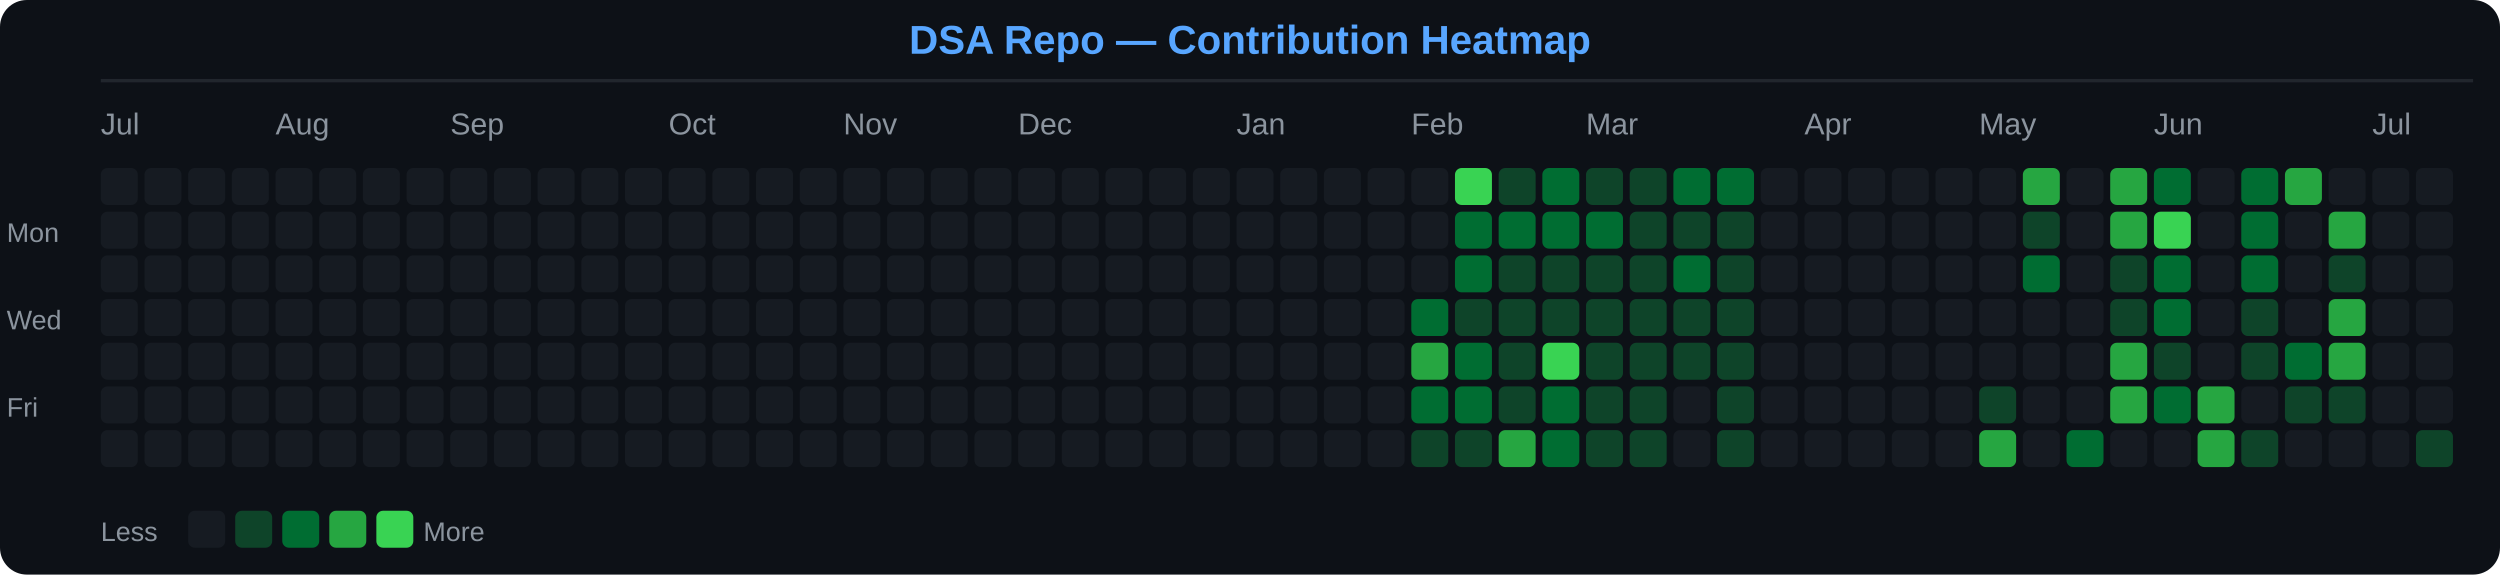
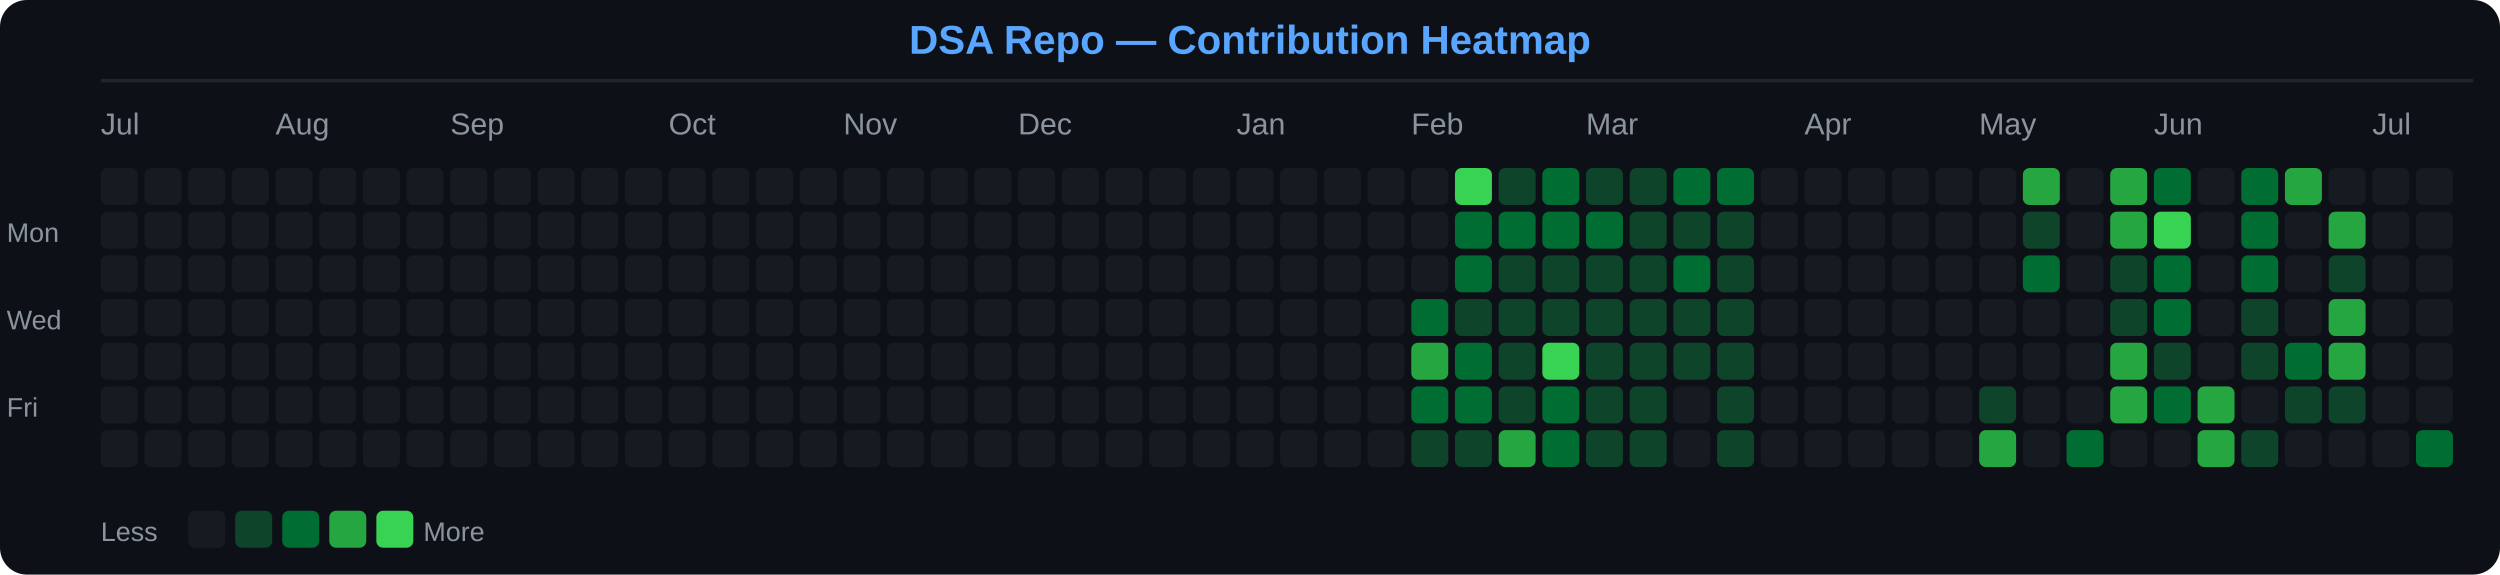
<svg xmlns="http://www.w3.org/2000/svg" width="744" height="171" viewBox="0 0 744 171">
  <rect width="744" height="171" fill="#0d1117" rx="8" />
  <text x="372" y="16" fill="#58a6ff" font-family="Arial,sans-serif" font-size="12" text-anchor="middle" font-weight="bold">DSA Repo — Contribution Heatmap</text>
  <line x1="30" y1="24" x2="736" y2="24" stroke="#21262d" stroke-width="1" />
  <text x="2" y="72" fill="#8b949e" font-family="Arial,sans-serif" font-size="8">Mon</text>
  <text x="2" y="98" fill="#8b949e" font-family="Arial,sans-serif" font-size="8">Wed</text>
  <text x="2" y="124" fill="#8b949e" font-family="Arial,sans-serif" font-size="8">Fri</text>
  <text x="30" y="40" fill="#8b949e" font-family="Arial,sans-serif" font-size="9">Jul</text>
  <rect x="30" y="50" width="11" height="11" rx="2" fill="#161b22" />
  <rect x="30" y="63" width="11" height="11" rx="2" fill="#161b22" />
  <rect x="30" y="76" width="11" height="11" rx="2" fill="#161b22" />
  <rect x="30" y="89" width="11" height="11" rx="2" fill="#161b22" />
  <rect x="30" y="102" width="11" height="11" rx="2" fill="#161b22" />
  <rect x="30" y="115" width="11" height="11" rx="2" fill="#161b22" />
  <rect x="30" y="128" width="11" height="11" rx="2" fill="#161b22" />
  <rect x="43" y="50" width="11" height="11" rx="2" fill="#161b22" />
  <rect x="43" y="63" width="11" height="11" rx="2" fill="#161b22" />
  <rect x="43" y="76" width="11" height="11" rx="2" fill="#161b22" />
  <rect x="43" y="89" width="11" height="11" rx="2" fill="#161b22" />
  <rect x="43" y="102" width="11" height="11" rx="2" fill="#161b22" />
  <rect x="43" y="115" width="11" height="11" rx="2" fill="#161b22" />
  <rect x="43" y="128" width="11" height="11" rx="2" fill="#161b22" />
  <rect x="56" y="50" width="11" height="11" rx="2" fill="#161b22" />
  <rect x="56" y="63" width="11" height="11" rx="2" fill="#161b22" />
  <rect x="56" y="76" width="11" height="11" rx="2" fill="#161b22" />
  <rect x="56" y="89" width="11" height="11" rx="2" fill="#161b22" />
  <rect x="56" y="102" width="11" height="11" rx="2" fill="#161b22" />
  <rect x="56" y="115" width="11" height="11" rx="2" fill="#161b22" />
  <rect x="56" y="128" width="11" height="11" rx="2" fill="#161b22" />
  <rect x="69" y="50" width="11" height="11" rx="2" fill="#161b22" />
  <rect x="69" y="63" width="11" height="11" rx="2" fill="#161b22" />
  <rect x="69" y="76" width="11" height="11" rx="2" fill="#161b22" />
  <rect x="69" y="89" width="11" height="11" rx="2" fill="#161b22" />
  <rect x="69" y="102" width="11" height="11" rx="2" fill="#161b22" />
  <rect x="69" y="115" width="11" height="11" rx="2" fill="#161b22" />
  <rect x="69" y="128" width="11" height="11" rx="2" fill="#161b22" />
  <text x="82" y="40" fill="#8b949e" font-family="Arial,sans-serif" font-size="9">Aug</text>
  <rect x="82" y="50" width="11" height="11" rx="2" fill="#161b22" />
  <rect x="82" y="63" width="11" height="11" rx="2" fill="#161b22" />
  <rect x="82" y="76" width="11" height="11" rx="2" fill="#161b22" />
  <rect x="82" y="89" width="11" height="11" rx="2" fill="#161b22" />
  <rect x="82" y="102" width="11" height="11" rx="2" fill="#161b22" />
  <rect x="82" y="115" width="11" height="11" rx="2" fill="#161b22" />
  <rect x="82" y="128" width="11" height="11" rx="2" fill="#161b22" />
  <rect x="95" y="50" width="11" height="11" rx="2" fill="#161b22" />
  <rect x="95" y="63" width="11" height="11" rx="2" fill="#161b22" />
  <rect x="95" y="76" width="11" height="11" rx="2" fill="#161b22" />
  <rect x="95" y="89" width="11" height="11" rx="2" fill="#161b22" />
  <rect x="95" y="102" width="11" height="11" rx="2" fill="#161b22" />
  <rect x="95" y="115" width="11" height="11" rx="2" fill="#161b22" />
  <rect x="95" y="128" width="11" height="11" rx="2" fill="#161b22" />
  <rect x="108" y="50" width="11" height="11" rx="2" fill="#161b22" />
  <rect x="108" y="63" width="11" height="11" rx="2" fill="#161b22" />
  <rect x="108" y="76" width="11" height="11" rx="2" fill="#161b22" />
  <rect x="108" y="89" width="11" height="11" rx="2" fill="#161b22" />
  <rect x="108" y="102" width="11" height="11" rx="2" fill="#161b22" />
  <rect x="108" y="115" width="11" height="11" rx="2" fill="#161b22" />
  <rect x="108" y="128" width="11" height="11" rx="2" fill="#161b22" />
  <rect x="121" y="50" width="11" height="11" rx="2" fill="#161b22" />
  <rect x="121" y="63" width="11" height="11" rx="2" fill="#161b22" />
  <rect x="121" y="76" width="11" height="11" rx="2" fill="#161b22" />
  <rect x="121" y="89" width="11" height="11" rx="2" fill="#161b22" />
  <rect x="121" y="102" width="11" height="11" rx="2" fill="#161b22" />
  <rect x="121" y="115" width="11" height="11" rx="2" fill="#161b22" />
  <rect x="121" y="128" width="11" height="11" rx="2" fill="#161b22" />
  <text x="134" y="40" fill="#8b949e" font-family="Arial,sans-serif" font-size="9">Sep</text>
  <rect x="134" y="50" width="11" height="11" rx="2" fill="#161b22" />
  <rect x="134" y="63" width="11" height="11" rx="2" fill="#161b22" />
  <rect x="134" y="76" width="11" height="11" rx="2" fill="#161b22" />
  <rect x="134" y="89" width="11" height="11" rx="2" fill="#161b22" />
  <rect x="134" y="102" width="11" height="11" rx="2" fill="#161b22" />
  <rect x="134" y="115" width="11" height="11" rx="2" fill="#161b22" />
  <rect x="134" y="128" width="11" height="11" rx="2" fill="#161b22" />
  <rect x="147" y="50" width="11" height="11" rx="2" fill="#161b22" />
  <rect x="147" y="63" width="11" height="11" rx="2" fill="#161b22" />
  <rect x="147" y="76" width="11" height="11" rx="2" fill="#161b22" />
  <rect x="147" y="89" width="11" height="11" rx="2" fill="#161b22" />
  <rect x="147" y="102" width="11" height="11" rx="2" fill="#161b22" />
  <rect x="147" y="115" width="11" height="11" rx="2" fill="#161b22" />
  <rect x="147" y="128" width="11" height="11" rx="2" fill="#161b22" />
  <rect x="160" y="50" width="11" height="11" rx="2" fill="#161b22" />
  <rect x="160" y="63" width="11" height="11" rx="2" fill="#161b22" />
  <rect x="160" y="76" width="11" height="11" rx="2" fill="#161b22" />
  <rect x="160" y="89" width="11" height="11" rx="2" fill="#161b22" />
  <rect x="160" y="102" width="11" height="11" rx="2" fill="#161b22" />
  <rect x="160" y="115" width="11" height="11" rx="2" fill="#161b22" />
  <rect x="160" y="128" width="11" height="11" rx="2" fill="#161b22" />
  <rect x="173" y="50" width="11" height="11" rx="2" fill="#161b22" />
  <rect x="173" y="63" width="11" height="11" rx="2" fill="#161b22" />
  <rect x="173" y="76" width="11" height="11" rx="2" fill="#161b22" />
  <rect x="173" y="89" width="11" height="11" rx="2" fill="#161b22" />
  <rect x="173" y="102" width="11" height="11" rx="2" fill="#161b22" />
  <rect x="173" y="115" width="11" height="11" rx="2" fill="#161b22" />
  <rect x="173" y="128" width="11" height="11" rx="2" fill="#161b22" />
  <rect x="186" y="50" width="11" height="11" rx="2" fill="#161b22" />
  <rect x="186" y="63" width="11" height="11" rx="2" fill="#161b22" />
  <rect x="186" y="76" width="11" height="11" rx="2" fill="#161b22" />
  <rect x="186" y="89" width="11" height="11" rx="2" fill="#161b22" />
  <rect x="186" y="102" width="11" height="11" rx="2" fill="#161b22" />
  <rect x="186" y="115" width="11" height="11" rx="2" fill="#161b22" />
  <rect x="186" y="128" width="11" height="11" rx="2" fill="#161b22" />
  <text x="199" y="40" fill="#8b949e" font-family="Arial,sans-serif" font-size="9">Oct</text>
  <rect x="199" y="50" width="11" height="11" rx="2" fill="#161b22" />
  <rect x="199" y="63" width="11" height="11" rx="2" fill="#161b22" />
  <rect x="199" y="76" width="11" height="11" rx="2" fill="#161b22" />
  <rect x="199" y="89" width="11" height="11" rx="2" fill="#161b22" />
  <rect x="199" y="102" width="11" height="11" rx="2" fill="#161b22" />
  <rect x="199" y="115" width="11" height="11" rx="2" fill="#161b22" />
  <rect x="199" y="128" width="11" height="11" rx="2" fill="#161b22" />
  <rect x="212" y="50" width="11" height="11" rx="2" fill="#161b22" />
  <rect x="212" y="63" width="11" height="11" rx="2" fill="#161b22" />
  <rect x="212" y="76" width="11" height="11" rx="2" fill="#161b22" />
  <rect x="212" y="89" width="11" height="11" rx="2" fill="#161b22" />
  <rect x="212" y="102" width="11" height="11" rx="2" fill="#161b22" />
  <rect x="212" y="115" width="11" height="11" rx="2" fill="#161b22" />
  <rect x="212" y="128" width="11" height="11" rx="2" fill="#161b22" />
  <rect x="225" y="50" width="11" height="11" rx="2" fill="#161b22" />
  <rect x="225" y="63" width="11" height="11" rx="2" fill="#161b22" />
  <rect x="225" y="76" width="11" height="11" rx="2" fill="#161b22" />
  <rect x="225" y="89" width="11" height="11" rx="2" fill="#161b22" />
  <rect x="225" y="102" width="11" height="11" rx="2" fill="#161b22" />
  <rect x="225" y="115" width="11" height="11" rx="2" fill="#161b22" />
  <rect x="225" y="128" width="11" height="11" rx="2" fill="#161b22" />
  <rect x="238" y="50" width="11" height="11" rx="2" fill="#161b22" />
  <rect x="238" y="63" width="11" height="11" rx="2" fill="#161b22" />
  <rect x="238" y="76" width="11" height="11" rx="2" fill="#161b22" />
  <rect x="238" y="89" width="11" height="11" rx="2" fill="#161b22" />
  <rect x="238" y="102" width="11" height="11" rx="2" fill="#161b22" />
  <rect x="238" y="115" width="11" height="11" rx="2" fill="#161b22" />
  <rect x="238" y="128" width="11" height="11" rx="2" fill="#161b22" />
  <text x="251" y="40" fill="#8b949e" font-family="Arial,sans-serif" font-size="9">Nov</text>
  <rect x="251" y="50" width="11" height="11" rx="2" fill="#161b22" />
  <rect x="251" y="63" width="11" height="11" rx="2" fill="#161b22" />
  <rect x="251" y="76" width="11" height="11" rx="2" fill="#161b22" />
  <rect x="251" y="89" width="11" height="11" rx="2" fill="#161b22" />
  <rect x="251" y="102" width="11" height="11" rx="2" fill="#161b22" />
  <rect x="251" y="115" width="11" height="11" rx="2" fill="#161b22" />
  <rect x="251" y="128" width="11" height="11" rx="2" fill="#161b22" />
  <rect x="264" y="50" width="11" height="11" rx="2" fill="#161b22" />
  <rect x="264" y="63" width="11" height="11" rx="2" fill="#161b22" />
  <rect x="264" y="76" width="11" height="11" rx="2" fill="#161b22" />
  <rect x="264" y="89" width="11" height="11" rx="2" fill="#161b22" />
  <rect x="264" y="102" width="11" height="11" rx="2" fill="#161b22" />
  <rect x="264" y="115" width="11" height="11" rx="2" fill="#161b22" />
  <rect x="264" y="128" width="11" height="11" rx="2" fill="#161b22" />
  <rect x="277" y="50" width="11" height="11" rx="2" fill="#161b22" />
  <rect x="277" y="63" width="11" height="11" rx="2" fill="#161b22" />
  <rect x="277" y="76" width="11" height="11" rx="2" fill="#161b22" />
  <rect x="277" y="89" width="11" height="11" rx="2" fill="#161b22" />
  <rect x="277" y="102" width="11" height="11" rx="2" fill="#161b22" />
  <rect x="277" y="115" width="11" height="11" rx="2" fill="#161b22" />
  <rect x="277" y="128" width="11" height="11" rx="2" fill="#161b22" />
  <rect x="290" y="50" width="11" height="11" rx="2" fill="#161b22" />
  <rect x="290" y="63" width="11" height="11" rx="2" fill="#161b22" />
  <rect x="290" y="76" width="11" height="11" rx="2" fill="#161b22" />
  <rect x="290" y="89" width="11" height="11" rx="2" fill="#161b22" />
  <rect x="290" y="102" width="11" height="11" rx="2" fill="#161b22" />
  <rect x="290" y="115" width="11" height="11" rx="2" fill="#161b22" />
  <rect x="290" y="128" width="11" height="11" rx="2" fill="#161b22" />
  <text x="303" y="40" fill="#8b949e" font-family="Arial,sans-serif" font-size="9">Dec</text>
  <rect x="303" y="50" width="11" height="11" rx="2" fill="#161b22" />
  <rect x="303" y="63" width="11" height="11" rx="2" fill="#161b22" />
  <rect x="303" y="76" width="11" height="11" rx="2" fill="#161b22" />
  <rect x="303" y="89" width="11" height="11" rx="2" fill="#161b22" />
  <rect x="303" y="102" width="11" height="11" rx="2" fill="#161b22" />
  <rect x="303" y="115" width="11" height="11" rx="2" fill="#161b22" />
  <rect x="303" y="128" width="11" height="11" rx="2" fill="#161b22" />
  <rect x="316" y="50" width="11" height="11" rx="2" fill="#161b22" />
  <rect x="316" y="63" width="11" height="11" rx="2" fill="#161b22" />
  <rect x="316" y="76" width="11" height="11" rx="2" fill="#161b22" />
  <rect x="316" y="89" width="11" height="11" rx="2" fill="#161b22" />
  <rect x="316" y="102" width="11" height="11" rx="2" fill="#161b22" />
  <rect x="316" y="115" width="11" height="11" rx="2" fill="#161b22" />
  <rect x="316" y="128" width="11" height="11" rx="2" fill="#161b22" />
  <rect x="329" y="50" width="11" height="11" rx="2" fill="#161b22" />
  <rect x="329" y="63" width="11" height="11" rx="2" fill="#161b22" />
  <rect x="329" y="76" width="11" height="11" rx="2" fill="#161b22" />
  <rect x="329" y="89" width="11" height="11" rx="2" fill="#161b22" />
  <rect x="329" y="102" width="11" height="11" rx="2" fill="#161b22" />
  <rect x="329" y="115" width="11" height="11" rx="2" fill="#161b22" />
  <rect x="329" y="128" width="11" height="11" rx="2" fill="#161b22" />
  <rect x="342" y="50" width="11" height="11" rx="2" fill="#161b22" />
  <rect x="342" y="63" width="11" height="11" rx="2" fill="#161b22" />
  <rect x="342" y="76" width="11" height="11" rx="2" fill="#161b22" />
  <rect x="342" y="89" width="11" height="11" rx="2" fill="#161b22" />
  <rect x="342" y="102" width="11" height="11" rx="2" fill="#161b22" />
  <rect x="342" y="115" width="11" height="11" rx="2" fill="#161b22" />
  <rect x="342" y="128" width="11" height="11" rx="2" fill="#161b22" />
  <rect x="355" y="50" width="11" height="11" rx="2" fill="#161b22" />
  <rect x="355" y="63" width="11" height="11" rx="2" fill="#161b22" />
  <rect x="355" y="76" width="11" height="11" rx="2" fill="#161b22" />
  <rect x="355" y="89" width="11" height="11" rx="2" fill="#161b22" />
  <rect x="355" y="102" width="11" height="11" rx="2" fill="#161b22" />
  <rect x="355" y="115" width="11" height="11" rx="2" fill="#161b22" />
  <rect x="355" y="128" width="11" height="11" rx="2" fill="#161b22" />
  <text x="368" y="40" fill="#8b949e" font-family="Arial,sans-serif" font-size="9">Jan</text>
  <rect x="368" y="50" width="11" height="11" rx="2" fill="#161b22" />
  <rect x="368" y="63" width="11" height="11" rx="2" fill="#161b22" />
  <rect x="368" y="76" width="11" height="11" rx="2" fill="#161b22" />
  <rect x="368" y="89" width="11" height="11" rx="2" fill="#161b22" />
  <rect x="368" y="102" width="11" height="11" rx="2" fill="#161b22" />
  <rect x="368" y="115" width="11" height="11" rx="2" fill="#161b22" />
  <rect x="368" y="128" width="11" height="11" rx="2" fill="#161b22" />
  <rect x="381" y="50" width="11" height="11" rx="2" fill="#161b22" />
  <rect x="381" y="63" width="11" height="11" rx="2" fill="#161b22" />
  <rect x="381" y="76" width="11" height="11" rx="2" fill="#161b22" />
  <rect x="381" y="89" width="11" height="11" rx="2" fill="#161b22" />
  <rect x="381" y="102" width="11" height="11" rx="2" fill="#161b22" />
  <rect x="381" y="115" width="11" height="11" rx="2" fill="#161b22" />
  <rect x="381" y="128" width="11" height="11" rx="2" fill="#161b22" />
  <rect x="394" y="50" width="11" height="11" rx="2" fill="#161b22" />
  <rect x="394" y="63" width="11" height="11" rx="2" fill="#161b22" />
  <rect x="394" y="76" width="11" height="11" rx="2" fill="#161b22" />
  <rect x="394" y="89" width="11" height="11" rx="2" fill="#161b22" />
  <rect x="394" y="102" width="11" height="11" rx="2" fill="#161b22" />
  <rect x="394" y="115" width="11" height="11" rx="2" fill="#161b22" />
  <rect x="394" y="128" width="11" height="11" rx="2" fill="#161b22" />
  <rect x="407" y="50" width="11" height="11" rx="2" fill="#161b22" />
  <rect x="407" y="63" width="11" height="11" rx="2" fill="#161b22" />
  <rect x="407" y="76" width="11" height="11" rx="2" fill="#161b22" />
  <rect x="407" y="89" width="11" height="11" rx="2" fill="#161b22" />
  <rect x="407" y="102" width="11" height="11" rx="2" fill="#161b22" />
  <rect x="407" y="115" width="11" height="11" rx="2" fill="#161b22" />
  <rect x="407" y="128" width="11" height="11" rx="2" fill="#161b22" />
  <text x="420" y="40" fill="#8b949e" font-family="Arial,sans-serif" font-size="9">Feb</text>
  <rect x="420" y="50" width="11" height="11" rx="2" fill="#161b22" />
  <rect x="420" y="63" width="11" height="11" rx="2" fill="#161b22" />
  <rect x="420" y="76" width="11" height="11" rx="2" fill="#161b22" />
  <rect x="420" y="89" width="11" height="11" rx="2" fill="#006d32" />
  <rect x="420" y="102" width="11" height="11" rx="2" fill="#26a641" />
  <rect x="420" y="115" width="11" height="11" rx="2" fill="#006d32" />
  <rect x="420" y="128" width="11" height="11" rx="2" fill="#0e4429" />
  <rect x="433" y="50" width="11" height="11" rx="2" fill="#39d353" />
  <rect x="433" y="63" width="11" height="11" rx="2" fill="#006d32" />
  <rect x="433" y="76" width="11" height="11" rx="2" fill="#006d32" />
  <rect x="433" y="89" width="11" height="11" rx="2" fill="#0e4429" />
  <rect x="433" y="102" width="11" height="11" rx="2" fill="#006d32" />
  <rect x="433" y="115" width="11" height="11" rx="2" fill="#006d32" />
  <rect x="433" y="128" width="11" height="11" rx="2" fill="#0e4429" />
  <rect x="446" y="50" width="11" height="11" rx="2" fill="#0e4429" />
  <rect x="446" y="63" width="11" height="11" rx="2" fill="#006d32" />
  <rect x="446" y="76" width="11" height="11" rx="2" fill="#0e4429" />
  <rect x="446" y="89" width="11" height="11" rx="2" fill="#0e4429" />
  <rect x="446" y="102" width="11" height="11" rx="2" fill="#0e4429" />
  <rect x="446" y="115" width="11" height="11" rx="2" fill="#0e4429" />
  <rect x="446" y="128" width="11" height="11" rx="2" fill="#26a641" />
  <rect x="459" y="50" width="11" height="11" rx="2" fill="#006d32" />
  <rect x="459" y="63" width="11" height="11" rx="2" fill="#006d32" />
  <rect x="459" y="76" width="11" height="11" rx="2" fill="#0e4429" />
  <rect x="459" y="89" width="11" height="11" rx="2" fill="#0e4429" />
  <rect x="459" y="102" width="11" height="11" rx="2" fill="#39d353" />
  <rect x="459" y="115" width="11" height="11" rx="2" fill="#006d32" />
  <rect x="459" y="128" width="11" height="11" rx="2" fill="#006d32" />
  <text x="472" y="40" fill="#8b949e" font-family="Arial,sans-serif" font-size="9">Mar</text>
  <rect x="472" y="50" width="11" height="11" rx="2" fill="#0e4429" />
  <rect x="472" y="63" width="11" height="11" rx="2" fill="#006d32" />
  <rect x="472" y="76" width="11" height="11" rx="2" fill="#0e4429" />
  <rect x="472" y="89" width="11" height="11" rx="2" fill="#0e4429" />
  <rect x="472" y="102" width="11" height="11" rx="2" fill="#0e4429" />
  <rect x="472" y="115" width="11" height="11" rx="2" fill="#0e4429" />
  <rect x="472" y="128" width="11" height="11" rx="2" fill="#0e4429" />
  <rect x="485" y="50" width="11" height="11" rx="2" fill="#0e4429" />
  <rect x="485" y="63" width="11" height="11" rx="2" fill="#0e4429" />
  <rect x="485" y="76" width="11" height="11" rx="2" fill="#0e4429" />
  <rect x="485" y="89" width="11" height="11" rx="2" fill="#0e4429" />
  <rect x="485" y="102" width="11" height="11" rx="2" fill="#0e4429" />
  <rect x="485" y="115" width="11" height="11" rx="2" fill="#0e4429" />
  <rect x="485" y="128" width="11" height="11" rx="2" fill="#0e4429" />
  <rect x="498" y="50" width="11" height="11" rx="2" fill="#006d32" />
  <rect x="498" y="63" width="11" height="11" rx="2" fill="#0e4429" />
  <rect x="498" y="76" width="11" height="11" rx="2" fill="#006d32" />
  <rect x="498" y="89" width="11" height="11" rx="2" fill="#0e4429" />
  <rect x="498" y="102" width="11" height="11" rx="2" fill="#0e4429" />
  <rect x="498" y="115" width="11" height="11" rx="2" fill="#161b22" />
  <rect x="498" y="128" width="11" height="11" rx="2" fill="#161b22" />
  <rect x="511" y="50" width="11" height="11" rx="2" fill="#006d32" />
  <rect x="511" y="63" width="11" height="11" rx="2" fill="#0e4429" />
  <rect x="511" y="76" width="11" height="11" rx="2" fill="#0e4429" />
  <rect x="511" y="89" width="11" height="11" rx="2" fill="#0e4429" />
  <rect x="511" y="102" width="11" height="11" rx="2" fill="#0e4429" />
  <rect x="511" y="115" width="11" height="11" rx="2" fill="#0e4429" />
  <rect x="511" y="128" width="11" height="11" rx="2" fill="#0e4429" />
  <rect x="524" y="50" width="11" height="11" rx="2" fill="#161b22" />
  <rect x="524" y="63" width="11" height="11" rx="2" fill="#161b22" />
  <rect x="524" y="76" width="11" height="11" rx="2" fill="#161b22" />
  <rect x="524" y="89" width="11" height="11" rx="2" fill="#161b22" />
  <rect x="524" y="102" width="11" height="11" rx="2" fill="#161b22" />
  <rect x="524" y="115" width="11" height="11" rx="2" fill="#161b22" />
  <rect x="524" y="128" width="11" height="11" rx="2" fill="#161b22" />
  <text x="537" y="40" fill="#8b949e" font-family="Arial,sans-serif" font-size="9">Apr</text>
  <rect x="537" y="50" width="11" height="11" rx="2" fill="#161b22" />
  <rect x="537" y="63" width="11" height="11" rx="2" fill="#161b22" />
  <rect x="537" y="76" width="11" height="11" rx="2" fill="#161b22" />
  <rect x="537" y="89" width="11" height="11" rx="2" fill="#161b22" />
  <rect x="537" y="102" width="11" height="11" rx="2" fill="#161b22" />
  <rect x="537" y="115" width="11" height="11" rx="2" fill="#161b22" />
  <rect x="537" y="128" width="11" height="11" rx="2" fill="#161b22" />
  <rect x="550" y="50" width="11" height="11" rx="2" fill="#161b22" />
  <rect x="550" y="63" width="11" height="11" rx="2" fill="#161b22" />
  <rect x="550" y="76" width="11" height="11" rx="2" fill="#161b22" />
  <rect x="550" y="89" width="11" height="11" rx="2" fill="#161b22" />
  <rect x="550" y="102" width="11" height="11" rx="2" fill="#161b22" />
  <rect x="550" y="115" width="11" height="11" rx="2" fill="#161b22" />
  <rect x="550" y="128" width="11" height="11" rx="2" fill="#161b22" />
  <rect x="563" y="50" width="11" height="11" rx="2" fill="#161b22" />
  <rect x="563" y="63" width="11" height="11" rx="2" fill="#161b22" />
  <rect x="563" y="76" width="11" height="11" rx="2" fill="#161b22" />
  <rect x="563" y="89" width="11" height="11" rx="2" fill="#161b22" />
  <rect x="563" y="102" width="11" height="11" rx="2" fill="#161b22" />
  <rect x="563" y="115" width="11" height="11" rx="2" fill="#161b22" />
  <rect x="563" y="128" width="11" height="11" rx="2" fill="#161b22" />
  <rect x="576" y="50" width="11" height="11" rx="2" fill="#161b22" />
  <rect x="576" y="63" width="11" height="11" rx="2" fill="#161b22" />
  <rect x="576" y="76" width="11" height="11" rx="2" fill="#161b22" />
  <rect x="576" y="89" width="11" height="11" rx="2" fill="#161b22" />
  <rect x="576" y="102" width="11" height="11" rx="2" fill="#161b22" />
  <rect x="576" y="115" width="11" height="11" rx="2" fill="#161b22" />
  <rect x="576" y="128" width="11" height="11" rx="2" fill="#161b22" />
  <text x="589" y="40" fill="#8b949e" font-family="Arial,sans-serif" font-size="9">May</text>
  <rect x="589" y="50" width="11" height="11" rx="2" fill="#161b22" />
  <rect x="589" y="63" width="11" height="11" rx="2" fill="#161b22" />
  <rect x="589" y="76" width="11" height="11" rx="2" fill="#161b22" />
  <rect x="589" y="89" width="11" height="11" rx="2" fill="#161b22" />
  <rect x="589" y="102" width="11" height="11" rx="2" fill="#161b22" />
  <rect x="589" y="115" width="11" height="11" rx="2" fill="#0e4429" />
  <rect x="589" y="128" width="11" height="11" rx="2" fill="#26a641" />
  <rect x="602" y="50" width="11" height="11" rx="2" fill="#26a641" />
  <rect x="602" y="63" width="11" height="11" rx="2" fill="#0e4429" />
  <rect x="602" y="76" width="11" height="11" rx="2" fill="#006d32" />
  <rect x="602" y="89" width="11" height="11" rx="2" fill="#161b22" />
  <rect x="602" y="102" width="11" height="11" rx="2" fill="#161b22" />
  <rect x="602" y="115" width="11" height="11" rx="2" fill="#161b22" />
  <rect x="602" y="128" width="11" height="11" rx="2" fill="#161b22" />
  <rect x="615" y="50" width="11" height="11" rx="2" fill="#161b22" />
  <rect x="615" y="63" width="11" height="11" rx="2" fill="#161b22" />
  <rect x="615" y="76" width="11" height="11" rx="2" fill="#161b22" />
  <rect x="615" y="89" width="11" height="11" rx="2" fill="#161b22" />
  <rect x="615" y="102" width="11" height="11" rx="2" fill="#161b22" />
  <rect x="615" y="115" width="11" height="11" rx="2" fill="#161b22" />
  <rect x="615" y="128" width="11" height="11" rx="2" fill="#006d32" />
  <rect x="628" y="50" width="11" height="11" rx="2" fill="#26a641" />
  <rect x="628" y="63" width="11" height="11" rx="2" fill="#26a641" />
  <rect x="628" y="76" width="11" height="11" rx="2" fill="#0e4429" />
  <rect x="628" y="89" width="11" height="11" rx="2" fill="#0e4429" />
  <rect x="628" y="102" width="11" height="11" rx="2" fill="#26a641" />
  <rect x="628" y="115" width="11" height="11" rx="2" fill="#26a641" />
  <rect x="628" y="128" width="11" height="11" rx="2" fill="#161b22" />
  <text x="641" y="40" fill="#8b949e" font-family="Arial,sans-serif" font-size="9">Jun</text>
  <rect x="641" y="50" width="11" height="11" rx="2" fill="#006d32" />
  <rect x="641" y="63" width="11" height="11" rx="2" fill="#39d353" />
  <rect x="641" y="76" width="11" height="11" rx="2" fill="#006d32" />
  <rect x="641" y="89" width="11" height="11" rx="2" fill="#006d32" />
  <rect x="641" y="102" width="11" height="11" rx="2" fill="#0e4429" />
  <rect x="641" y="115" width="11" height="11" rx="2" fill="#006d32" />
  <rect x="641" y="128" width="11" height="11" rx="2" fill="#161b22" />
  <rect x="654" y="50" width="11" height="11" rx="2" fill="#161b22" />
  <rect x="654" y="63" width="11" height="11" rx="2" fill="#161b22" />
  <rect x="654" y="76" width="11" height="11" rx="2" fill="#161b22" />
  <rect x="654" y="89" width="11" height="11" rx="2" fill="#161b22" />
  <rect x="654" y="102" width="11" height="11" rx="2" fill="#161b22" />
  <rect x="654" y="115" width="11" height="11" rx="2" fill="#26a641" />
  <rect x="654" y="128" width="11" height="11" rx="2" fill="#26a641" />
  <rect x="667" y="50" width="11" height="11" rx="2" fill="#006d32" />
  <rect x="667" y="63" width="11" height="11" rx="2" fill="#006d32" />
  <rect x="667" y="76" width="11" height="11" rx="2" fill="#006d32" />
  <rect x="667" y="89" width="11" height="11" rx="2" fill="#0e4429" />
  <rect x="667" y="102" width="11" height="11" rx="2" fill="#0e4429" />
  <rect x="667" y="115" width="11" height="11" rx="2" fill="#161b22" />
  <rect x="667" y="128" width="11" height="11" rx="2" fill="#0e4429" />
  <rect x="680" y="50" width="11" height="11" rx="2" fill="#26a641" />
  <rect x="680" y="63" width="11" height="11" rx="2" fill="#161b22" />
  <rect x="680" y="76" width="11" height="11" rx="2" fill="#161b22" />
  <rect x="680" y="89" width="11" height="11" rx="2" fill="#161b22" />
  <rect x="680" y="102" width="11" height="11" rx="2" fill="#006d32" />
  <rect x="680" y="115" width="11" height="11" rx="2" fill="#0e4429" />
  <rect x="680" y="128" width="11" height="11" rx="2" fill="#161b22" />
  <rect x="693" y="50" width="11" height="11" rx="2" fill="#161b22" />
  <rect x="693" y="63" width="11" height="11" rx="2" fill="#26a641" />
  <rect x="693" y="76" width="11" height="11" rx="2" fill="#0e4429" />
  <rect x="693" y="89" width="11" height="11" rx="2" fill="#26a641" />
  <rect x="693" y="102" width="11" height="11" rx="2" fill="#26a641" />
  <rect x="693" y="115" width="11" height="11" rx="2" fill="#0e4429" />
  <rect x="693" y="128" width="11" height="11" rx="2" fill="#161b22" />
  <text x="706" y="40" fill="#8b949e" font-family="Arial,sans-serif" font-size="9">Jul</text>
  <rect x="706" y="50" width="11" height="11" rx="2" fill="#161b22" />
  <rect x="706" y="63" width="11" height="11" rx="2" fill="#161b22" />
  <rect x="706" y="76" width="11" height="11" rx="2" fill="#161b22" />
  <rect x="706" y="89" width="11" height="11" rx="2" fill="#161b22" />
  <rect x="706" y="102" width="11" height="11" rx="2" fill="#161b22" />
  <rect x="706" y="115" width="11" height="11" rx="2" fill="#161b22" />
  <rect x="706" y="128" width="11" height="11" rx="2" fill="#161b22" />
  <rect x="719" y="50" width="11" height="11" rx="2" fill="#161b22" />
  <rect x="719" y="63" width="11" height="11" rx="2" fill="#161b22" />
  <rect x="719" y="76" width="11" height="11" rx="2" fill="#161b22" />
  <rect x="719" y="89" width="11" height="11" rx="2" fill="#161b22" />
  <rect x="719" y="102" width="11" height="11" rx="2" fill="#161b22" />
  <rect x="719" y="115" width="11" height="11" rx="2" fill="#161b22" />
-   <rect x="719" y="128" width="11" height="11" rx="2" fill="#0e4429" />
+   <rect x="719" y="128" width="11" height="11" rx="2" fill="#006d32" />
  <text x="30" y="161" fill="#8b949e" font-family="Arial,sans-serif" font-size="8">Less</text>
  <rect x="56" y="152" width="11" height="11" rx="2" fill="#161b22" />
  <rect x="70" y="152" width="11" height="11" rx="2" fill="#0e4429" />
  <rect x="84" y="152" width="11" height="11" rx="2" fill="#006d32" />
  <rect x="98" y="152" width="11" height="11" rx="2" fill="#26a641" />
  <rect x="112" y="152" width="11" height="11" rx="2" fill="#39d353" />
  <text x="126" y="161" fill="#8b949e" font-family="Arial,sans-serif" font-size="8">More</text>
</svg>
